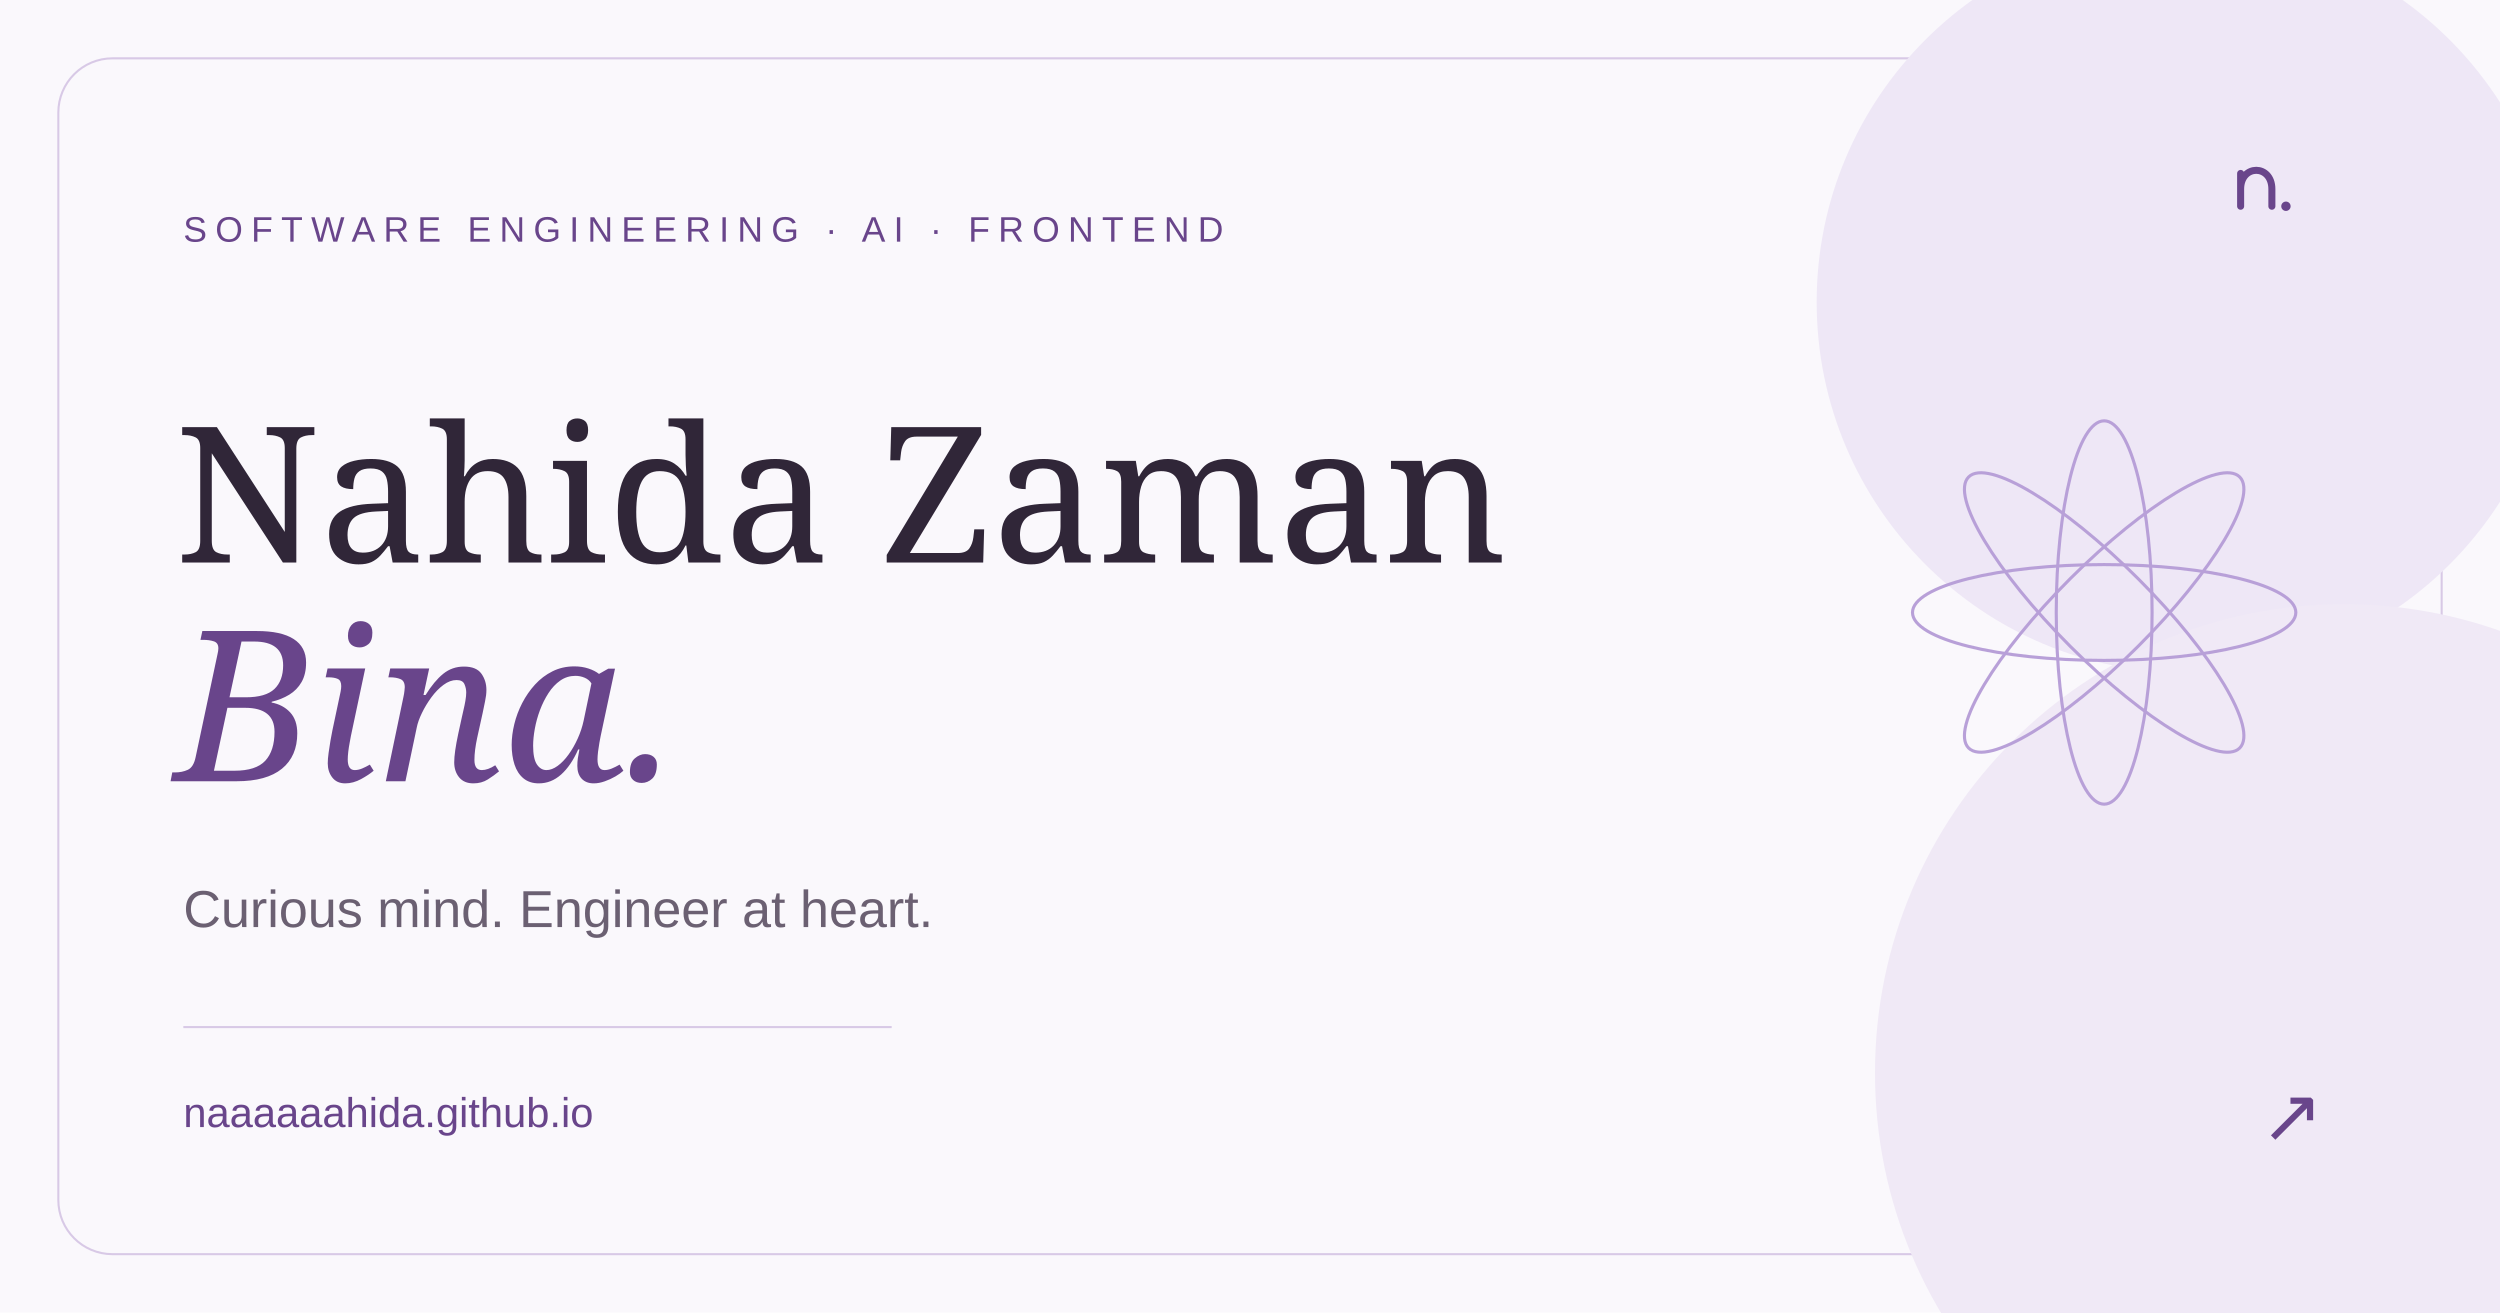
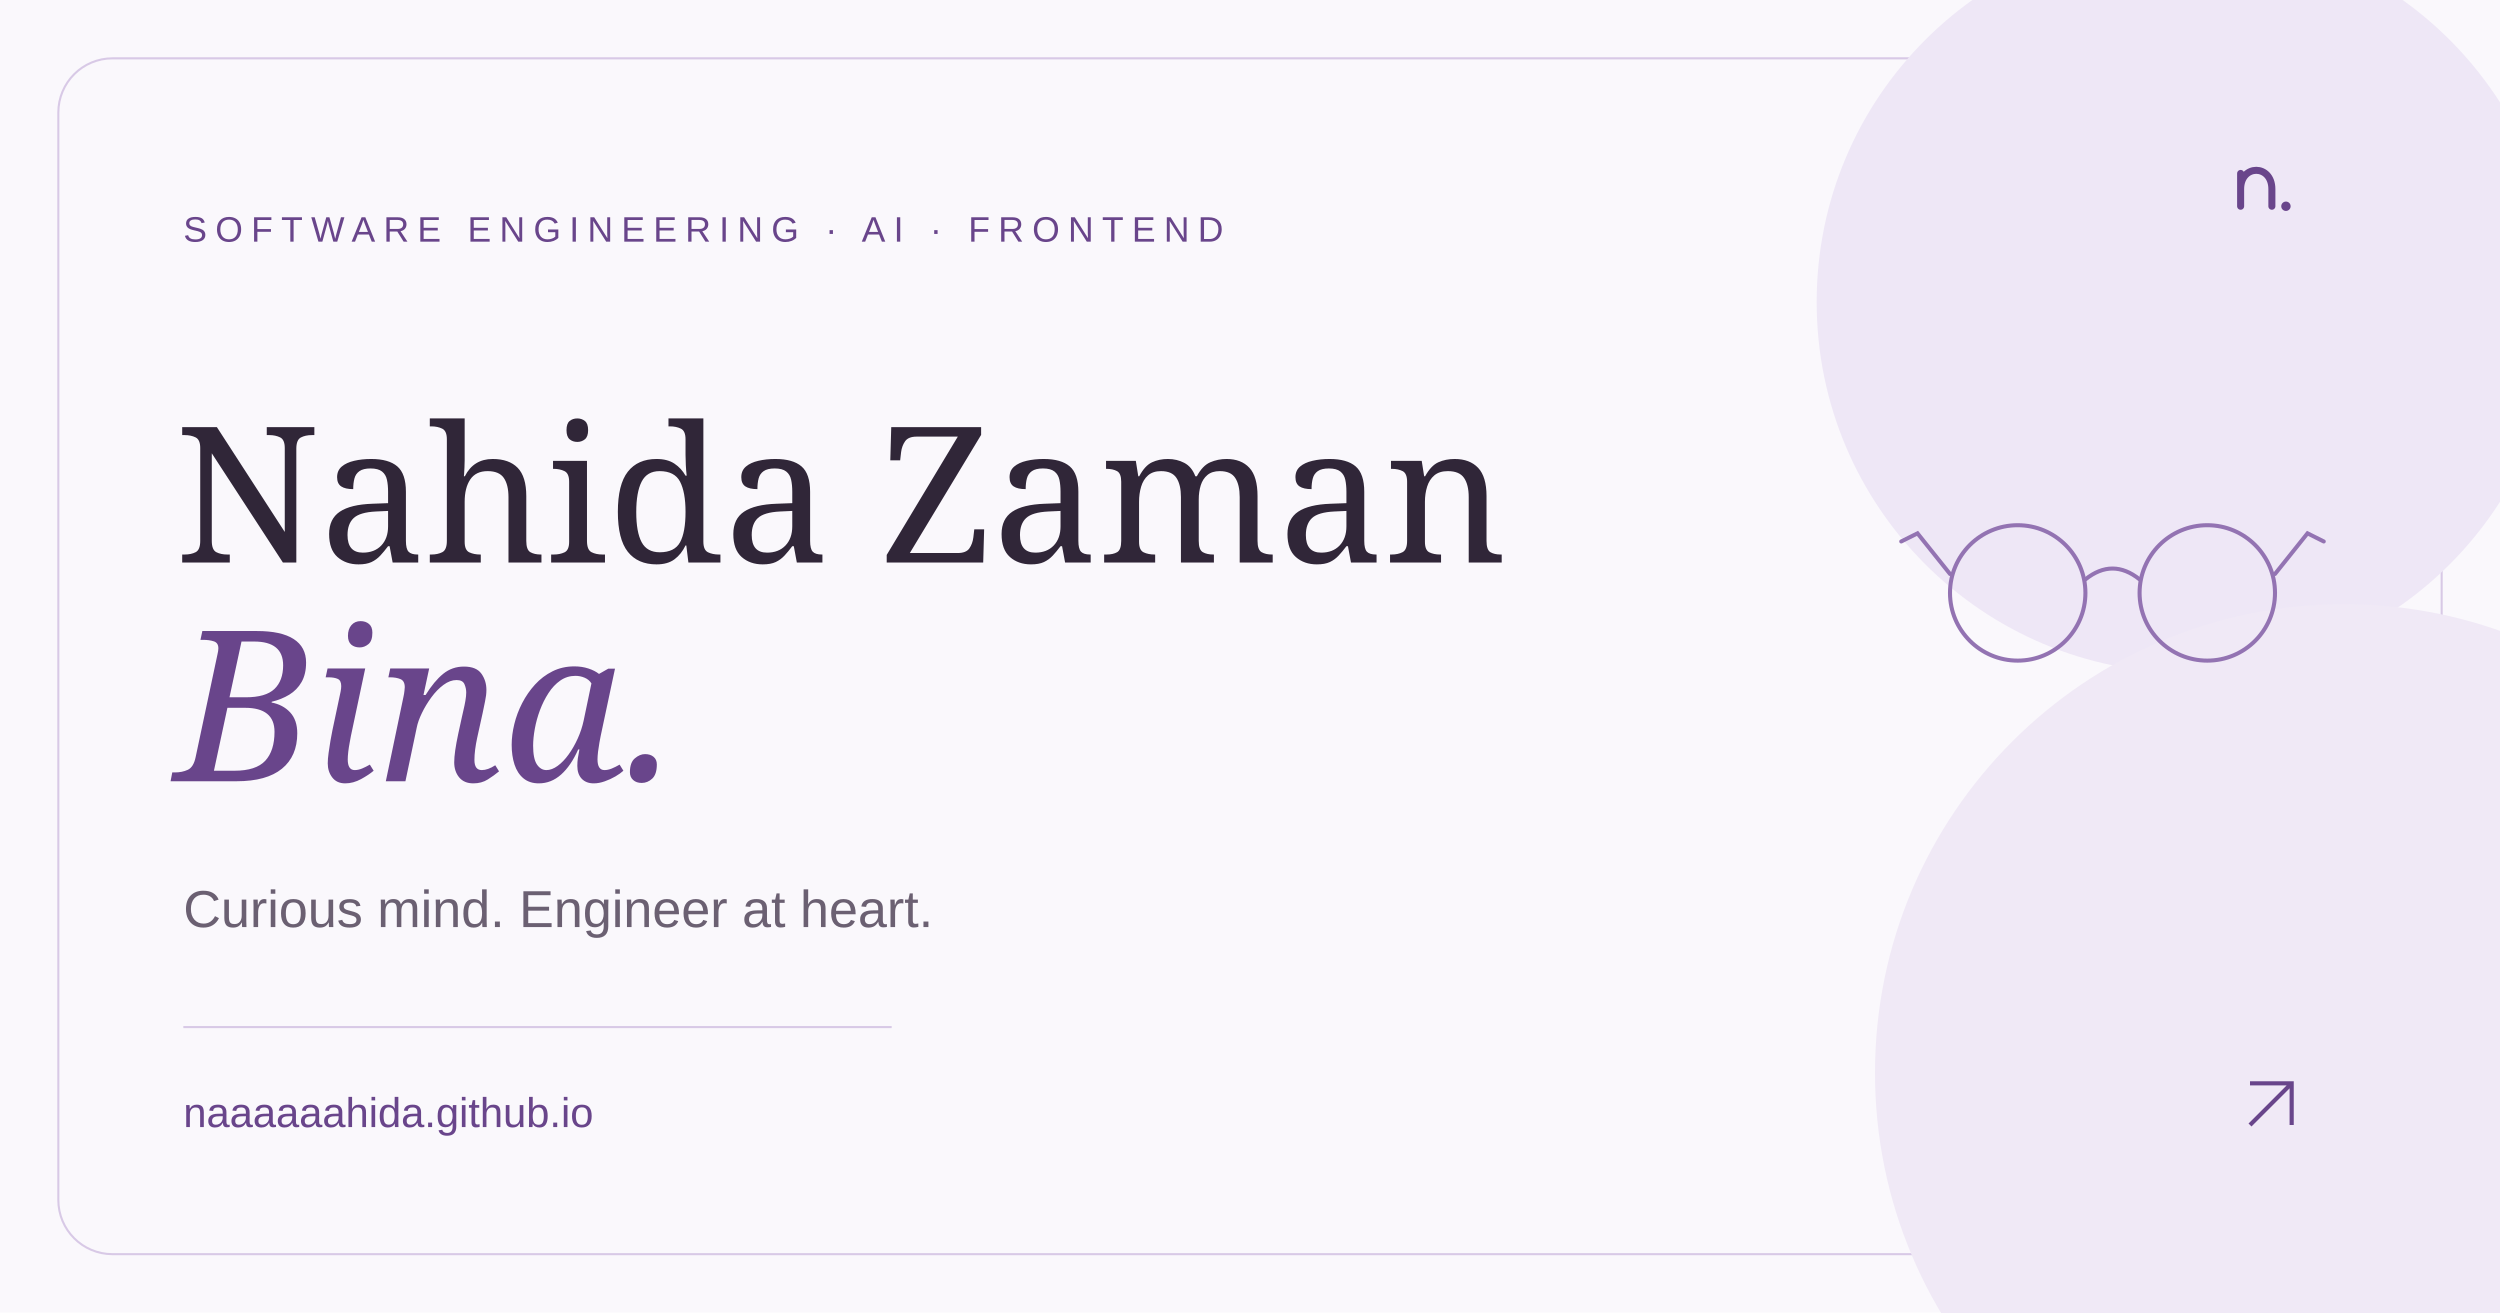
<svg xmlns="http://www.w3.org/2000/svg" width="1200" height="630" viewBox="0 0 1200 630">
  <rect width="1200" height="630" fill="#faf8fc" />
  <rect x="28" y="28" width="1144" height="574" rx="26" fill="none" stroke="#d8c9e6" />
  <circle cx="1050" cy="145" r="178" fill="#eee7f6" />
  <circle cx="1125" cy="515" r="225" fill="#f0e9f6" />
-   <g fill="none" stroke="#b8a0d8" stroke-width="1.5" transform="translate(1010 294)">
-     <ellipse rx="23" ry="92" />
-     <ellipse rx="23" ry="92" transform="rotate(45)" />
-     <ellipse rx="23" ry="92" transform="rotate(90)" />
-     <ellipse rx="23" ry="92" transform="rotate(135)" />
-   </g>
  <text x="88" y="116" fill="#69458b" font-family="Arial,sans-serif" font-size="17" letter-spacing="4">SOFTWARE ENGINEERING · AI · FRONTEND</text>
  <text x="84" y="270" fill="#302638" font-family="Georgia,serif" font-size="91">Nahida Zaman</text>
  <text x="84" y="375" fill="#69458b" font-family="Georgia,serif" font-size="101" font-style="italic">Bina.</text>
  <text x="88" y="445" fill="#6b6072" font-family="Arial,sans-serif" font-size="25">Curious mind. Engineer at heart.</text>
  <path d="M88 493h340" stroke="#d8c9e6" />
  <text x="88" y="541" fill="#69458b" font-family="Arial,sans-serif" font-size="20">naaaaaahida.github.io</text>
-   <text x="1085" y="548" fill="#69458b" font-family="Arial,sans-serif" font-size="36">↗</text>
  <g transform="translate(1062 66) scale(.75)">
    <path d="M18 44V23m0 10c0-8 5-12 10-12s10 4 10 12v11" fill="none" stroke="#69458b" stroke-width="4.5" stroke-linecap="round" />
    <circle cx="47" cy="44" r="3" fill="#69458b" />
  </g>
+   <g transform="translate(910 230) scale(1.3)" fill="none" stroke="#9373b2" stroke-width="1.5" stroke-linecap="round">
+     <circle cx="45" cy="42" r="25" />
+     <circle cx="115" cy="42" r="25" />
+     <path d="M70 37q10-8 20 0M20 35 8 20 2 23m138 12 12-15 6 3" />
+   </g>
+   <g transform="translate(1080 520)" fill="none" stroke="#69458b" stroke-width="2">
+     <path d="M0 20 20 0M0 0h20v20" />
+   </g>
</svg>
